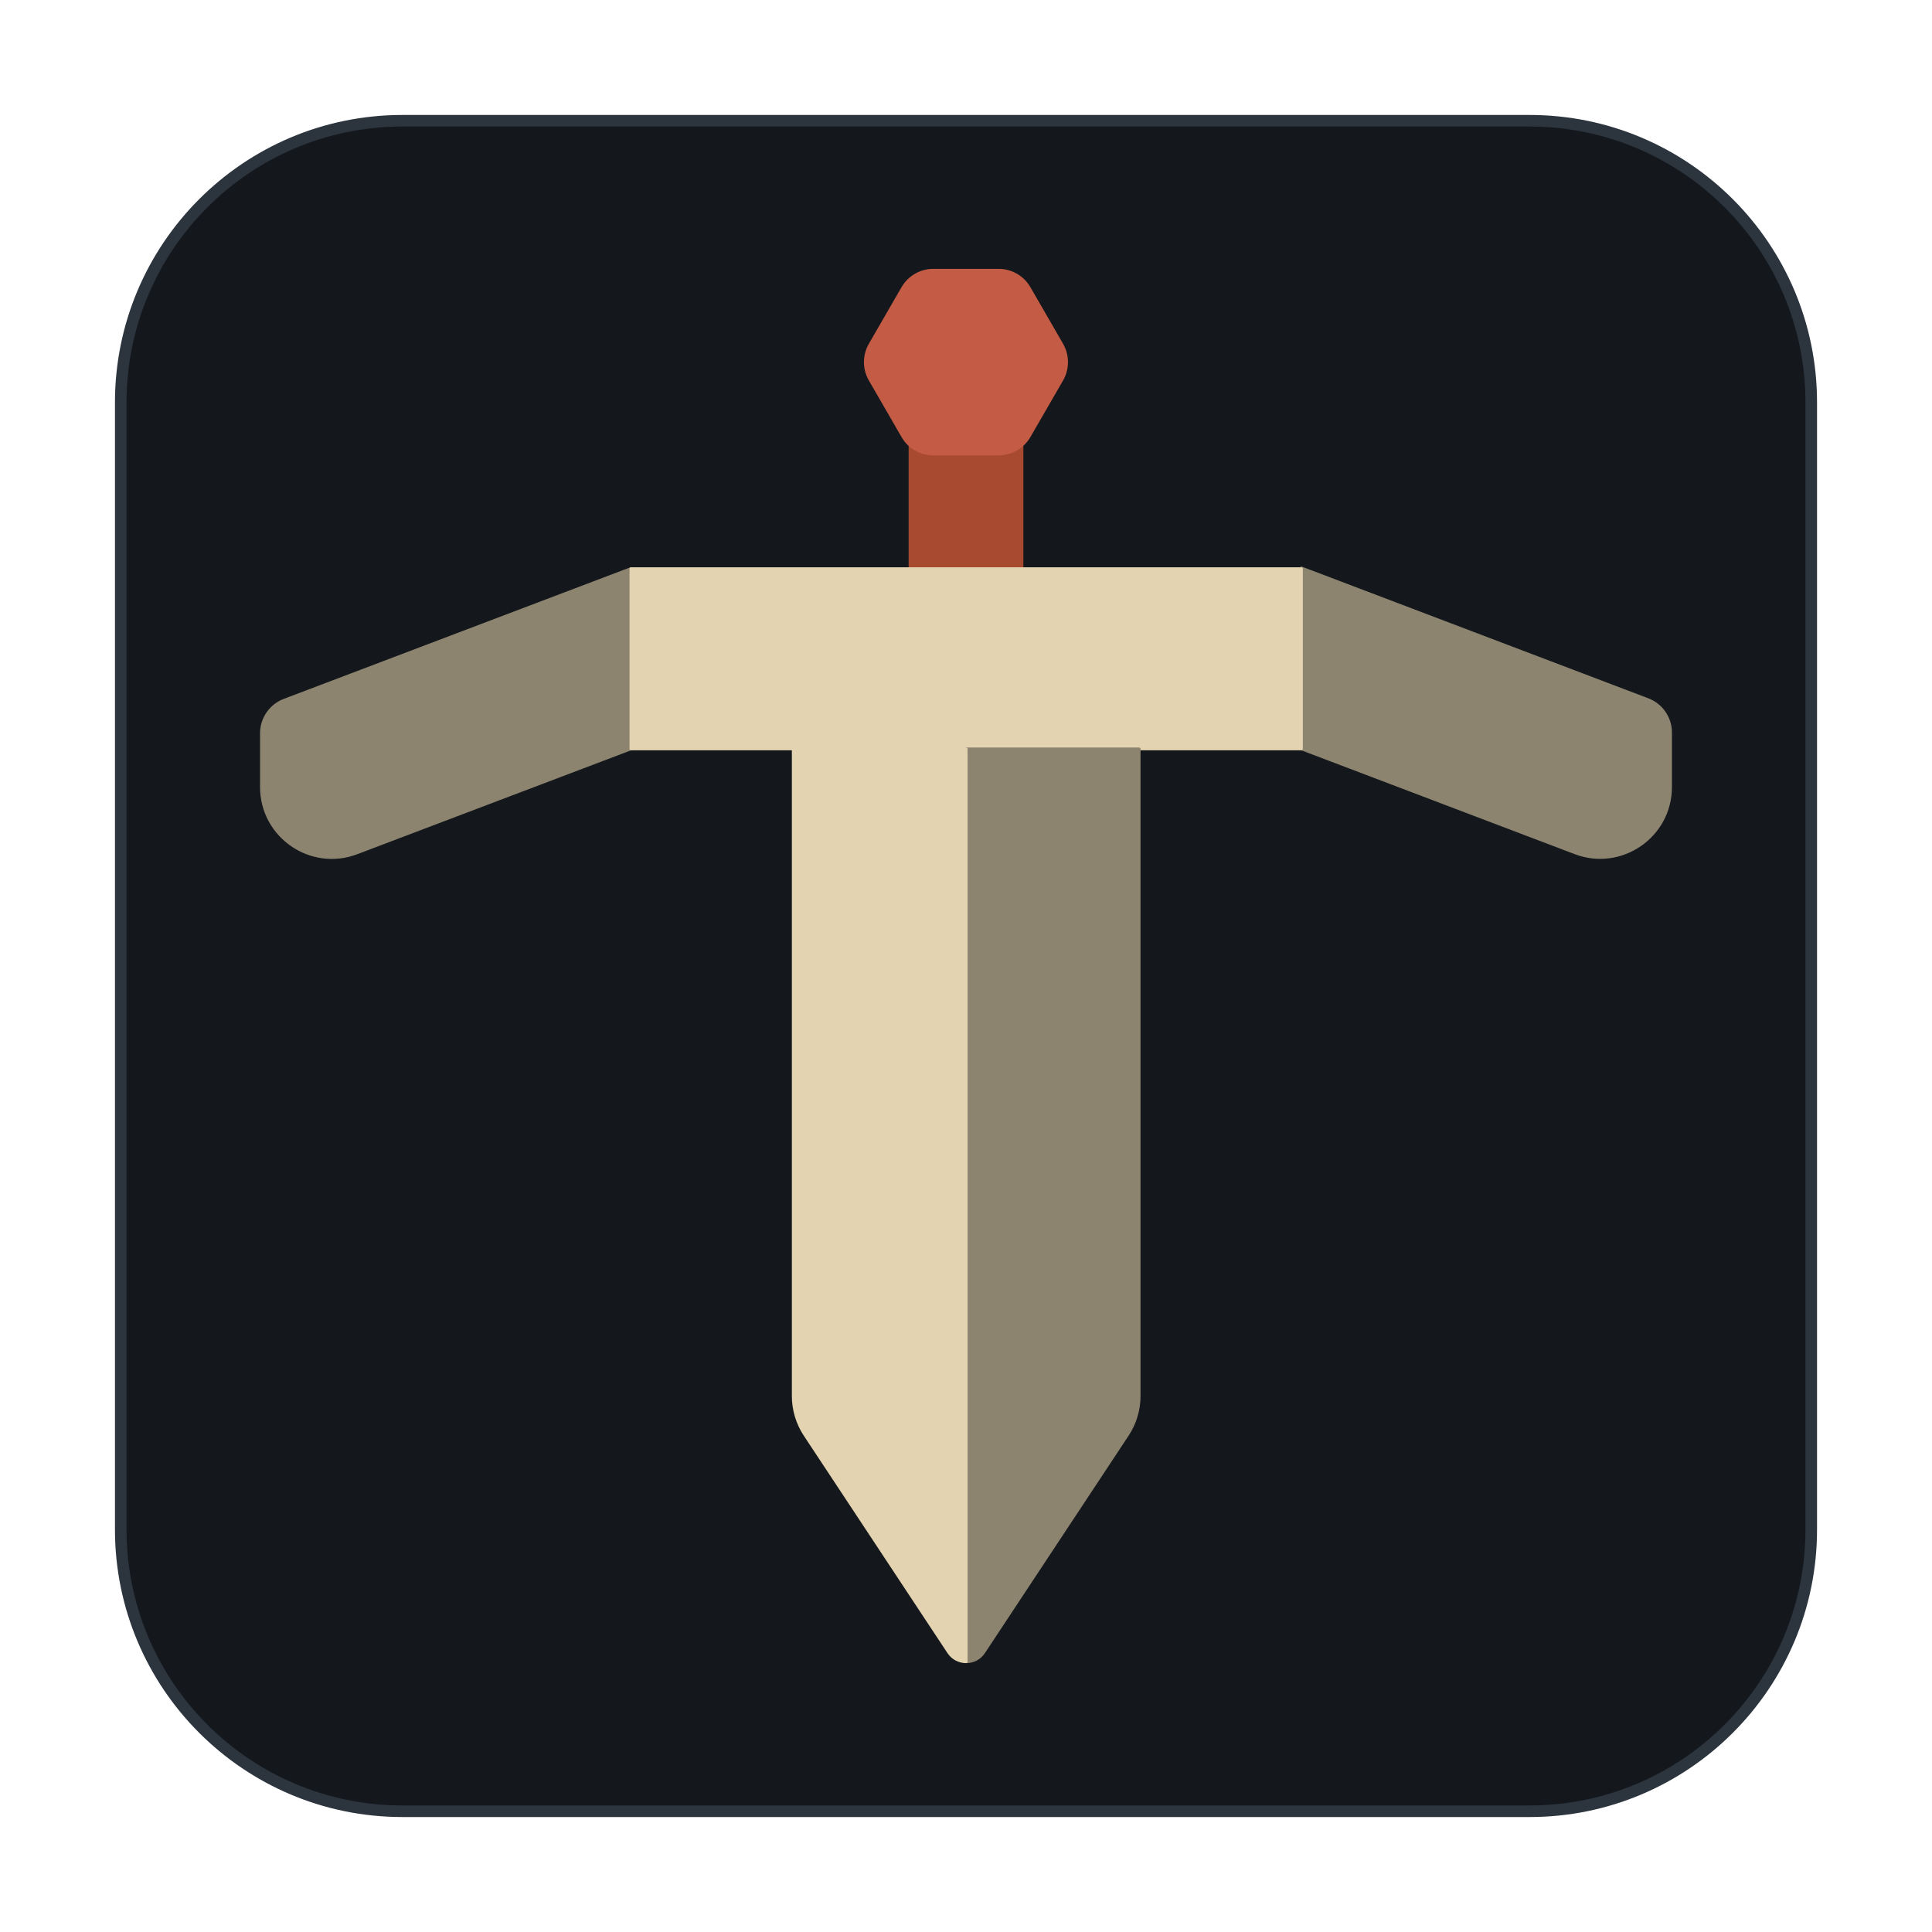
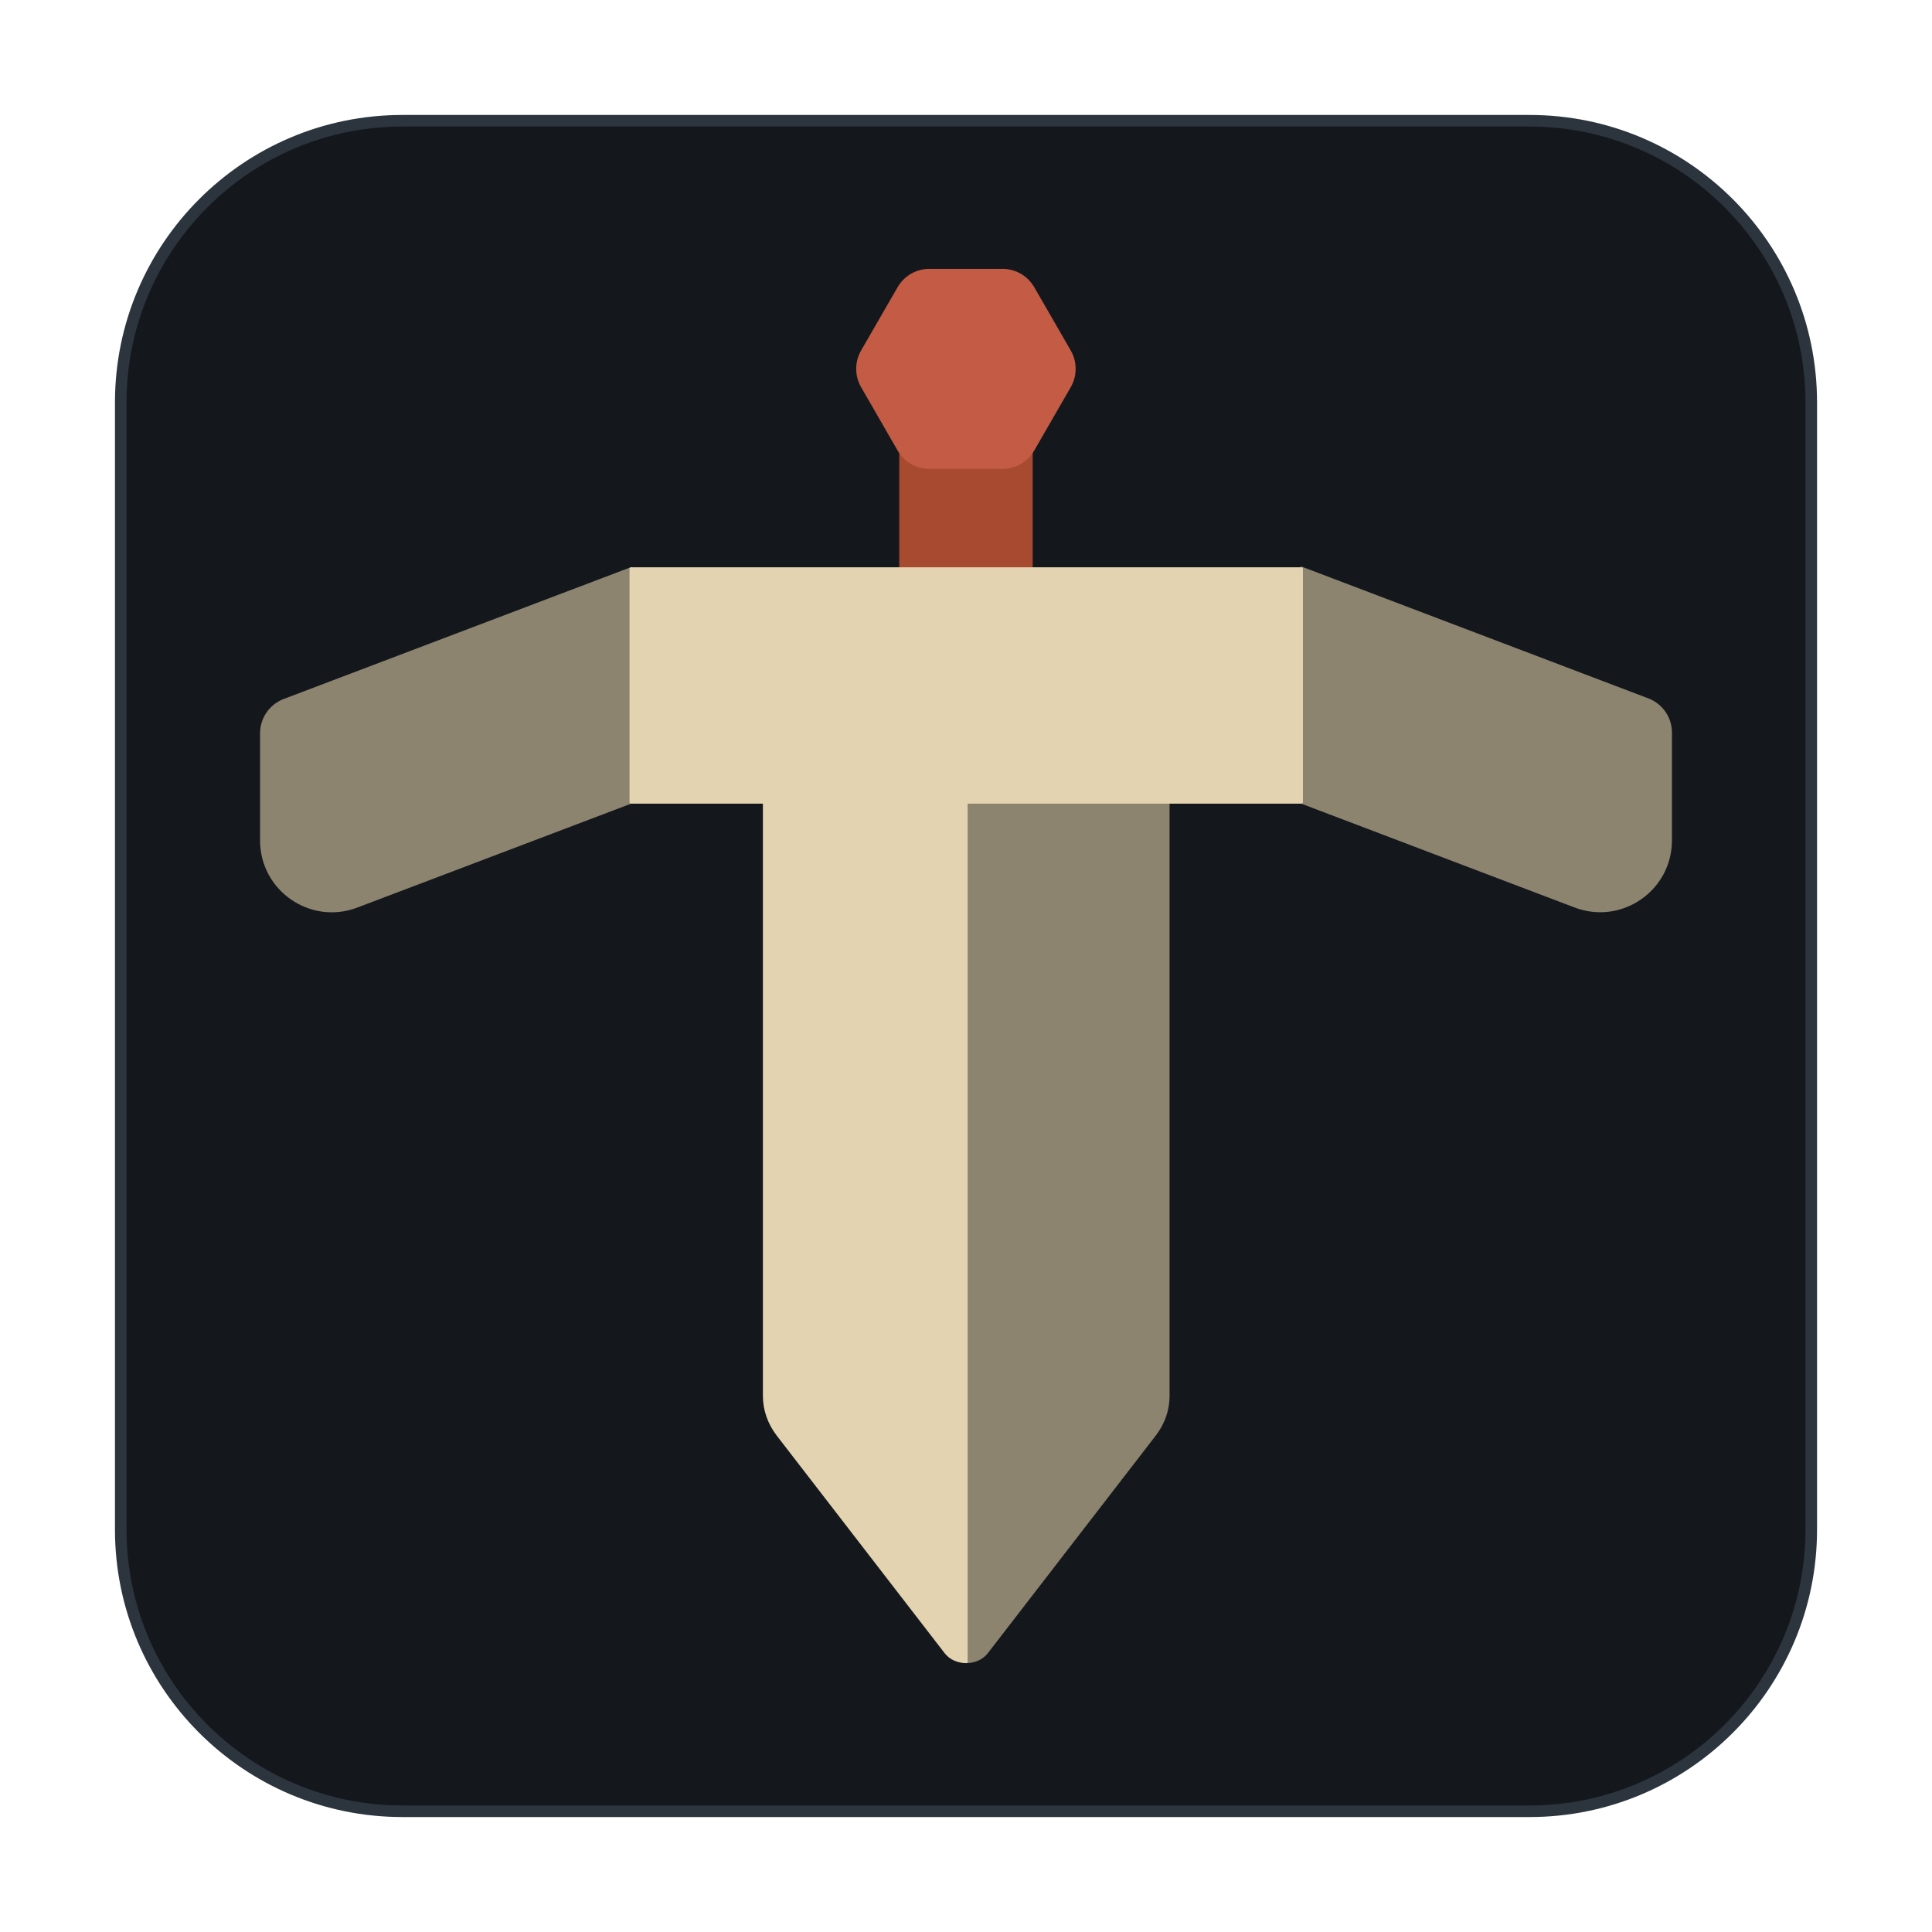
<svg xmlns="http://www.w3.org/2000/svg" width="1024.00" height="1024.00" viewBox="0 0 1024.00 1024.00">
  <rect x="64.0" y="64.0" width="896.0" height="896.0" rx="149.33" fill="#14181D" stroke="#2C343E" stroke-width="6.14" />
  <g transform="translate(63.979 66.862) scale(4.148148)">
-     <path d="M 65.19,79.57 l -35.02,13.29 c -5.89,2.24 -12.19,-2.12 -12.19,-8.41 l 0,-6.89 c 0,-1.87 1.16,-3.54 2.9,-4.21 l 44.31,-16.82 l 0,23.03 Z" fill="#8C846F" stroke="#8C846F" stroke-width="0.35" stroke-linejoin="round" />
-     <path d="M 150.87,79.57 l 34.96,13.28 c 5.89,2.24 12.2,-2.11 12.2,-8.41 l 0,-6.96 c 0,-1.87 -1.15,-3.54 -2.9,-4.21 l -44.26,-16.82 l 0,23.11 Z" fill="#8C846F" stroke="#8C846F" stroke-width="0.35" stroke-linejoin="round" />
-     <path d="M 100.85,27.22 L 115.16,27.22 L 115.16,56.54 L 100.85,56.54 Z" fill="#A84A30" stroke="#A84A30" stroke-width="0.35" stroke-linejoin="round" />
-     <path d="M 112.18,18.41 l -8.36,0 c -1.61,0 -3.09,0.86 -3.9,2.25 l -4.18,7.24 c -0.8,1.39 -0.8,3.11 0,4.5 l 4.18,7.24 c 0.8,1.39 2.29,2.25 3.9,2.25 l 8.36,0 c 1.61,0 3.09,-0.86 3.9,-2.25 l 4.18,-7.24 c 0.8,-1.39 0.8,-3.11 0,-4.5 l -4.18,-7.24 c -0.8,-1.39 -2.29,-2.25 -3.9,-2.25 Z" fill="#C45C45" stroke="#C45C45" stroke-width="0.35" stroke-linejoin="round" />
-     <path d="M 65.19,56.54 L 150.87,56.54 L 150.87,79.57 L 65.19,79.57 Z" fill="#E3D3B0" stroke="#E3D3B0" stroke-width="0.35" stroke-linejoin="round" />
-     <path d="M 108.03,79.57 l 0,116.64 c 0.86,0 1.72,-0.4 2.25,-1.21 l 18.36,-27.78 c 0.97,-1.47 1.49,-3.2 1.49,-4.96 l 0,-82.69 l -22.1,0 Z" fill="#8C846F" stroke="#8C846F" stroke-width="0.35" stroke-linejoin="round" />
-     <path d="M 108.03,79.57 l 0,116.64 c -0.86,0 -1.72,-0.4 -2.25,-1.21 l -18.36,-27.78 c -0.97,-1.47 -1.49,-3.2 -1.49,-4.96 l 0,-82.69 l 22.1,0 Z" fill="#E3D3B0" stroke="#E3D3B0" stroke-width="0.35" stroke-linejoin="round" />
+     <path d="M 65.19,86.39 l -35.02,13.29 c -5.89,2.24 -12.19,-2.12 -12.19,-8.41 l 0,-13.7 c 0,-1.87 1.16,-3.54 2.9,-4.21 l 44.31,-16.82 l 0,29.85 Z" fill="#8C846F" stroke="#8C846F" stroke-width="0.35" stroke-linejoin="round" />
+     <path d="M 150.87,86.39 l 34.96,13.28 c 5.89,2.24 12.2,-2.11 12.2,-8.41 l 0,-13.77 c 0,-1.87 -1.15,-3.54 -2.9,-4.21 l -44.26,-16.82 l 0,29.92 Z" fill="#8C846F" stroke="#8C846F" stroke-width="0.35" stroke-linejoin="round" />
+     <path d="M 99.65,27.22 L 116.35,27.22 L 116.35,56.54 L 99.65,56.54 Z" fill="#A84A30" stroke="#A84A30" stroke-width="0.35" stroke-linejoin="round" />
+     <path d="M 112.67,18.41 l -9.35,0 c -1.61,0 -3.09,0.86 -3.9,2.25 l -4.67,8.1 c -0.8,1.39 -0.8,3.11 0,4.5 l 4.67,8.1 c 0.8,1.39 2.29,2.25 3.9,2.25 l 9.35,0 c 1.61,0 3.09,-0.86 3.9,-2.25 l 4.67,-8.1 c 0.8,-1.39 0.8,-3.11 0,-4.5 l -4.67,-8.1 c -0.8,-1.39 -2.29,-2.25 -3.9,-2.25 Z" fill="#C45C45" stroke="#C45C45" stroke-width="0.35" stroke-linejoin="round" />
+     <path d="M 108.03,86.39 l 0,109.82 c 1,0 2.01,-0.4 2.63,-1.21 l 21.44,-27.78 c 1.14,-1.47 1.74,-3.2 1.74,-4.96 l 0,-75.87 l -25.81,0 Z" fill="#8C846F" stroke="#8C846F" stroke-width="0.35" stroke-linejoin="round" />
+     <path d="M 150.87,56.54 l -85.68,0 l 0,29.85 l 17.04,0 l 0,75.87 c 0,1.76 0.61,3.49 1.74,4.96 l 21.44,27.78 c 0.62,0.81 1.63,1.21 2.63,1.21 l 0,-109.82 l 42.84,0 l 0,-29.85 Z" fill="#E3D3B0" stroke="#E3D3B0" stroke-width="0.35" stroke-linejoin="round" />
  </g>
</svg>
